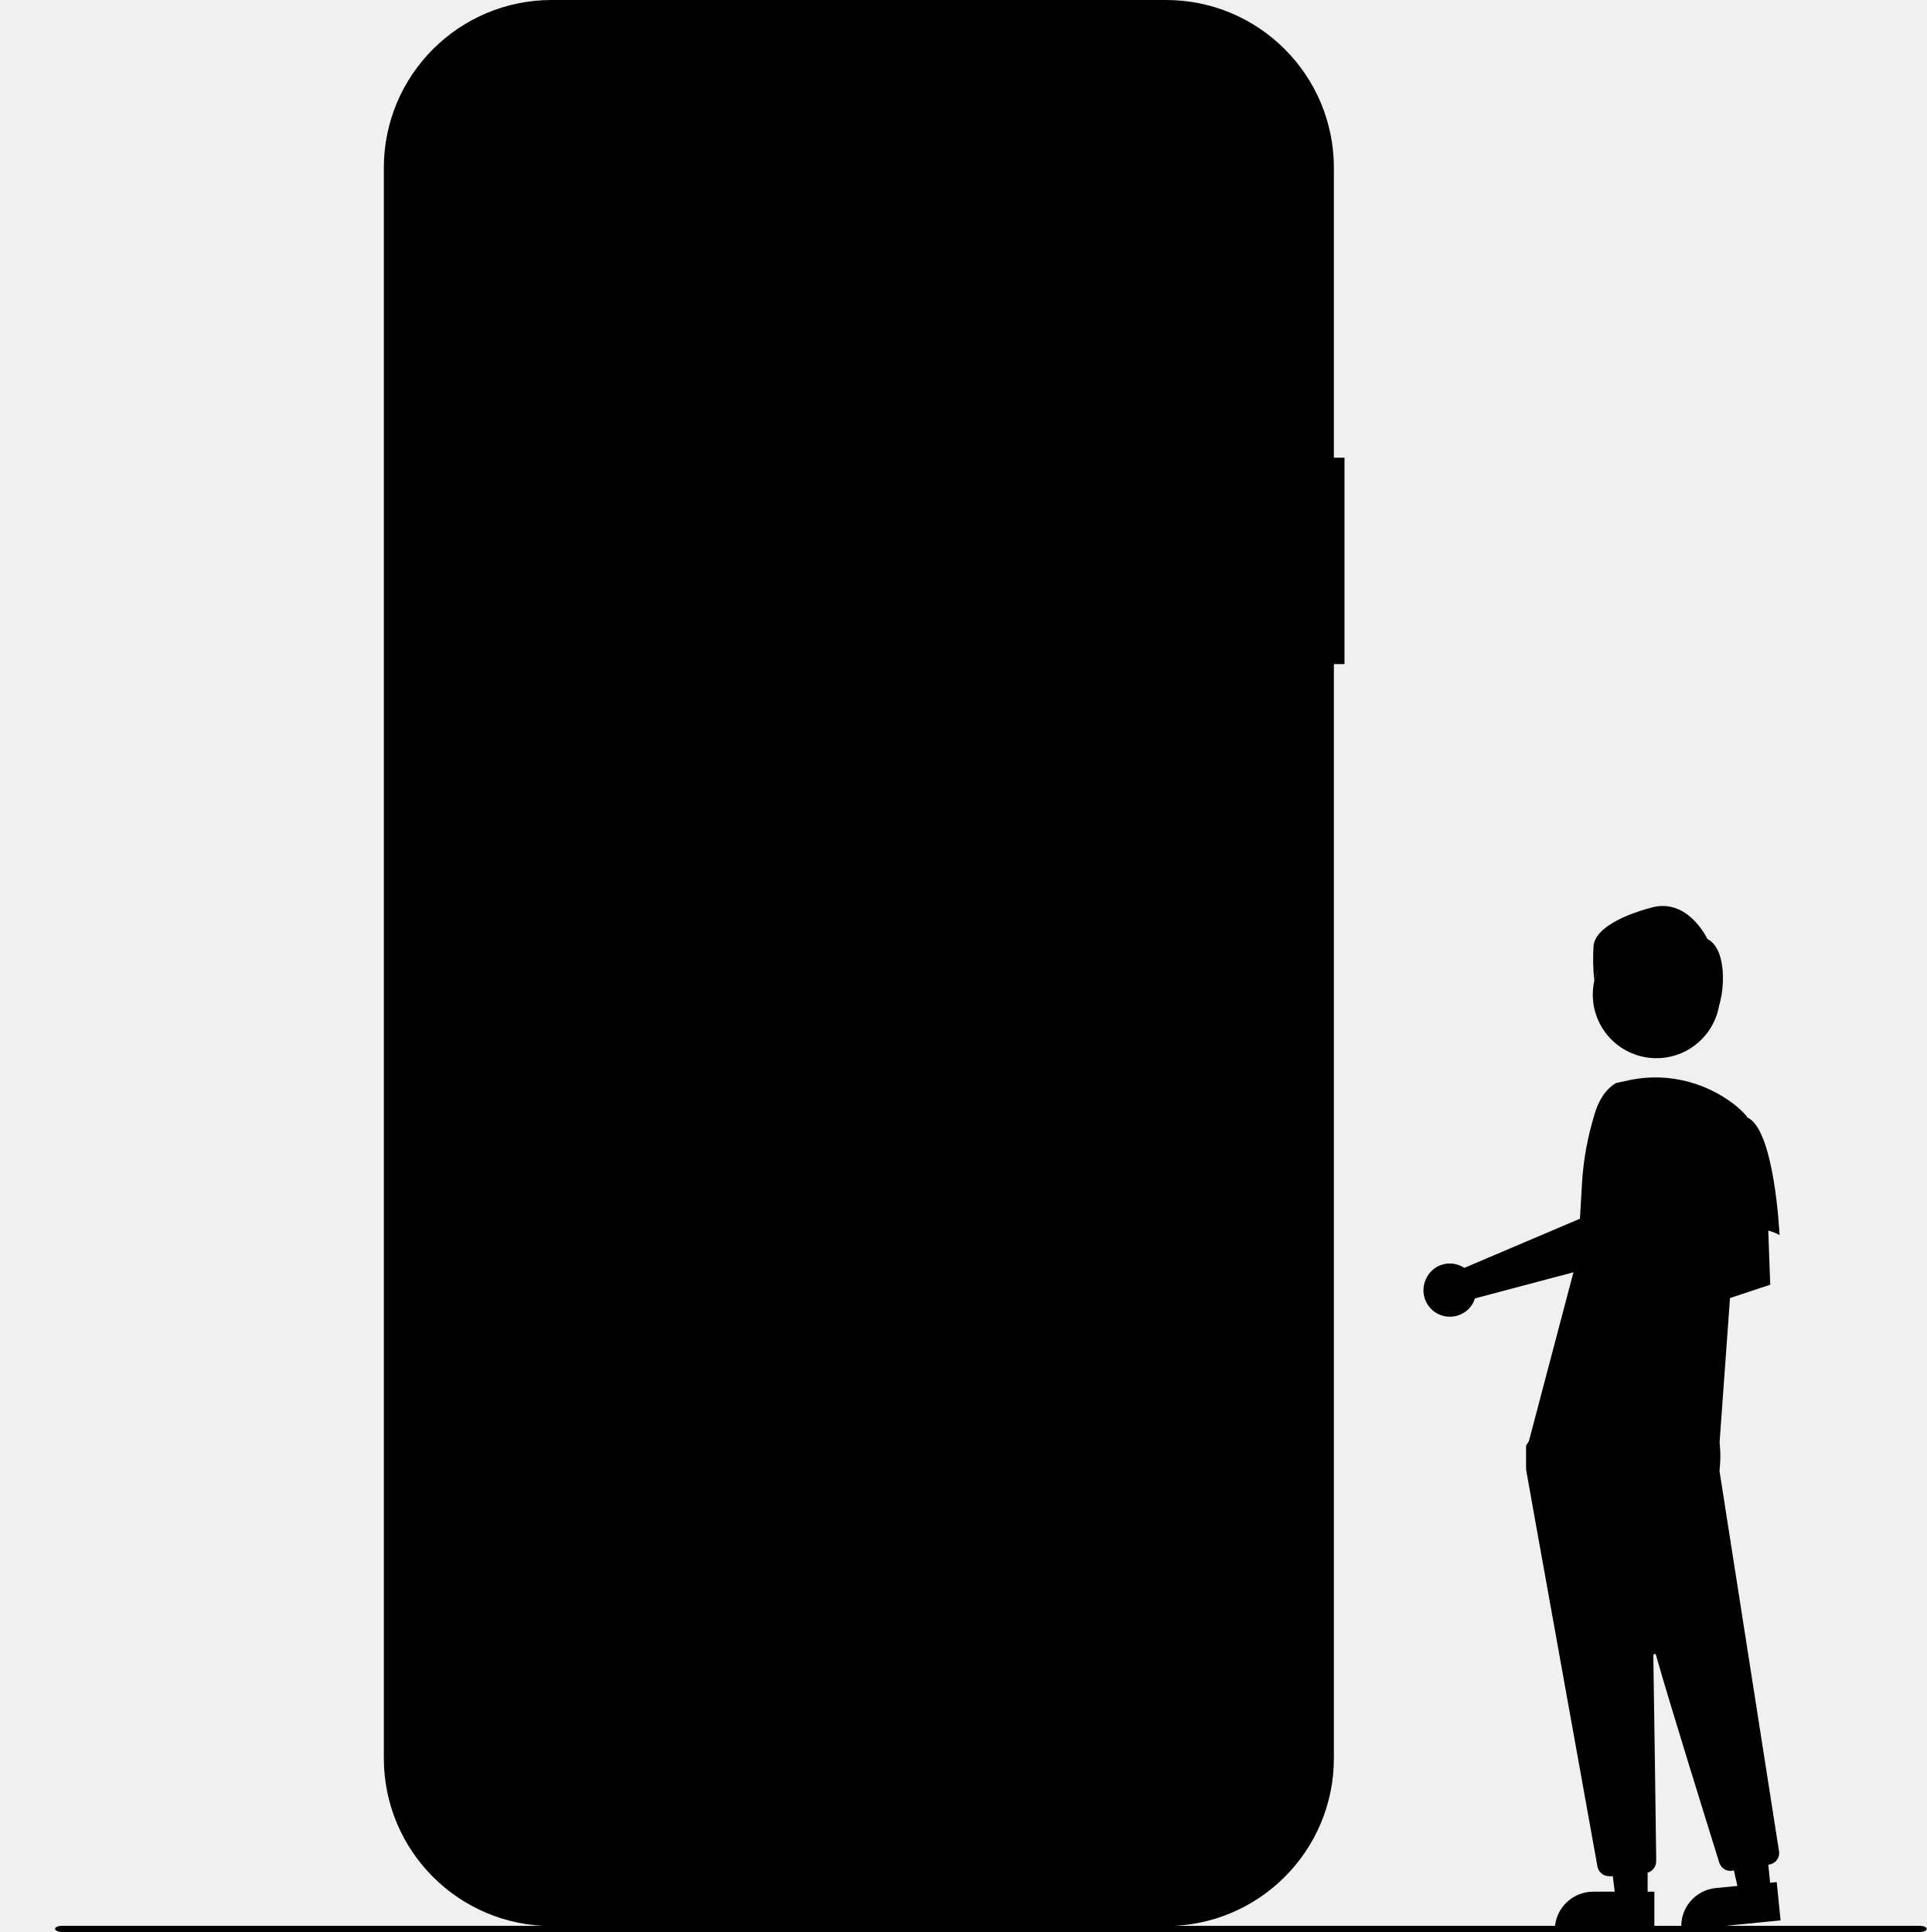
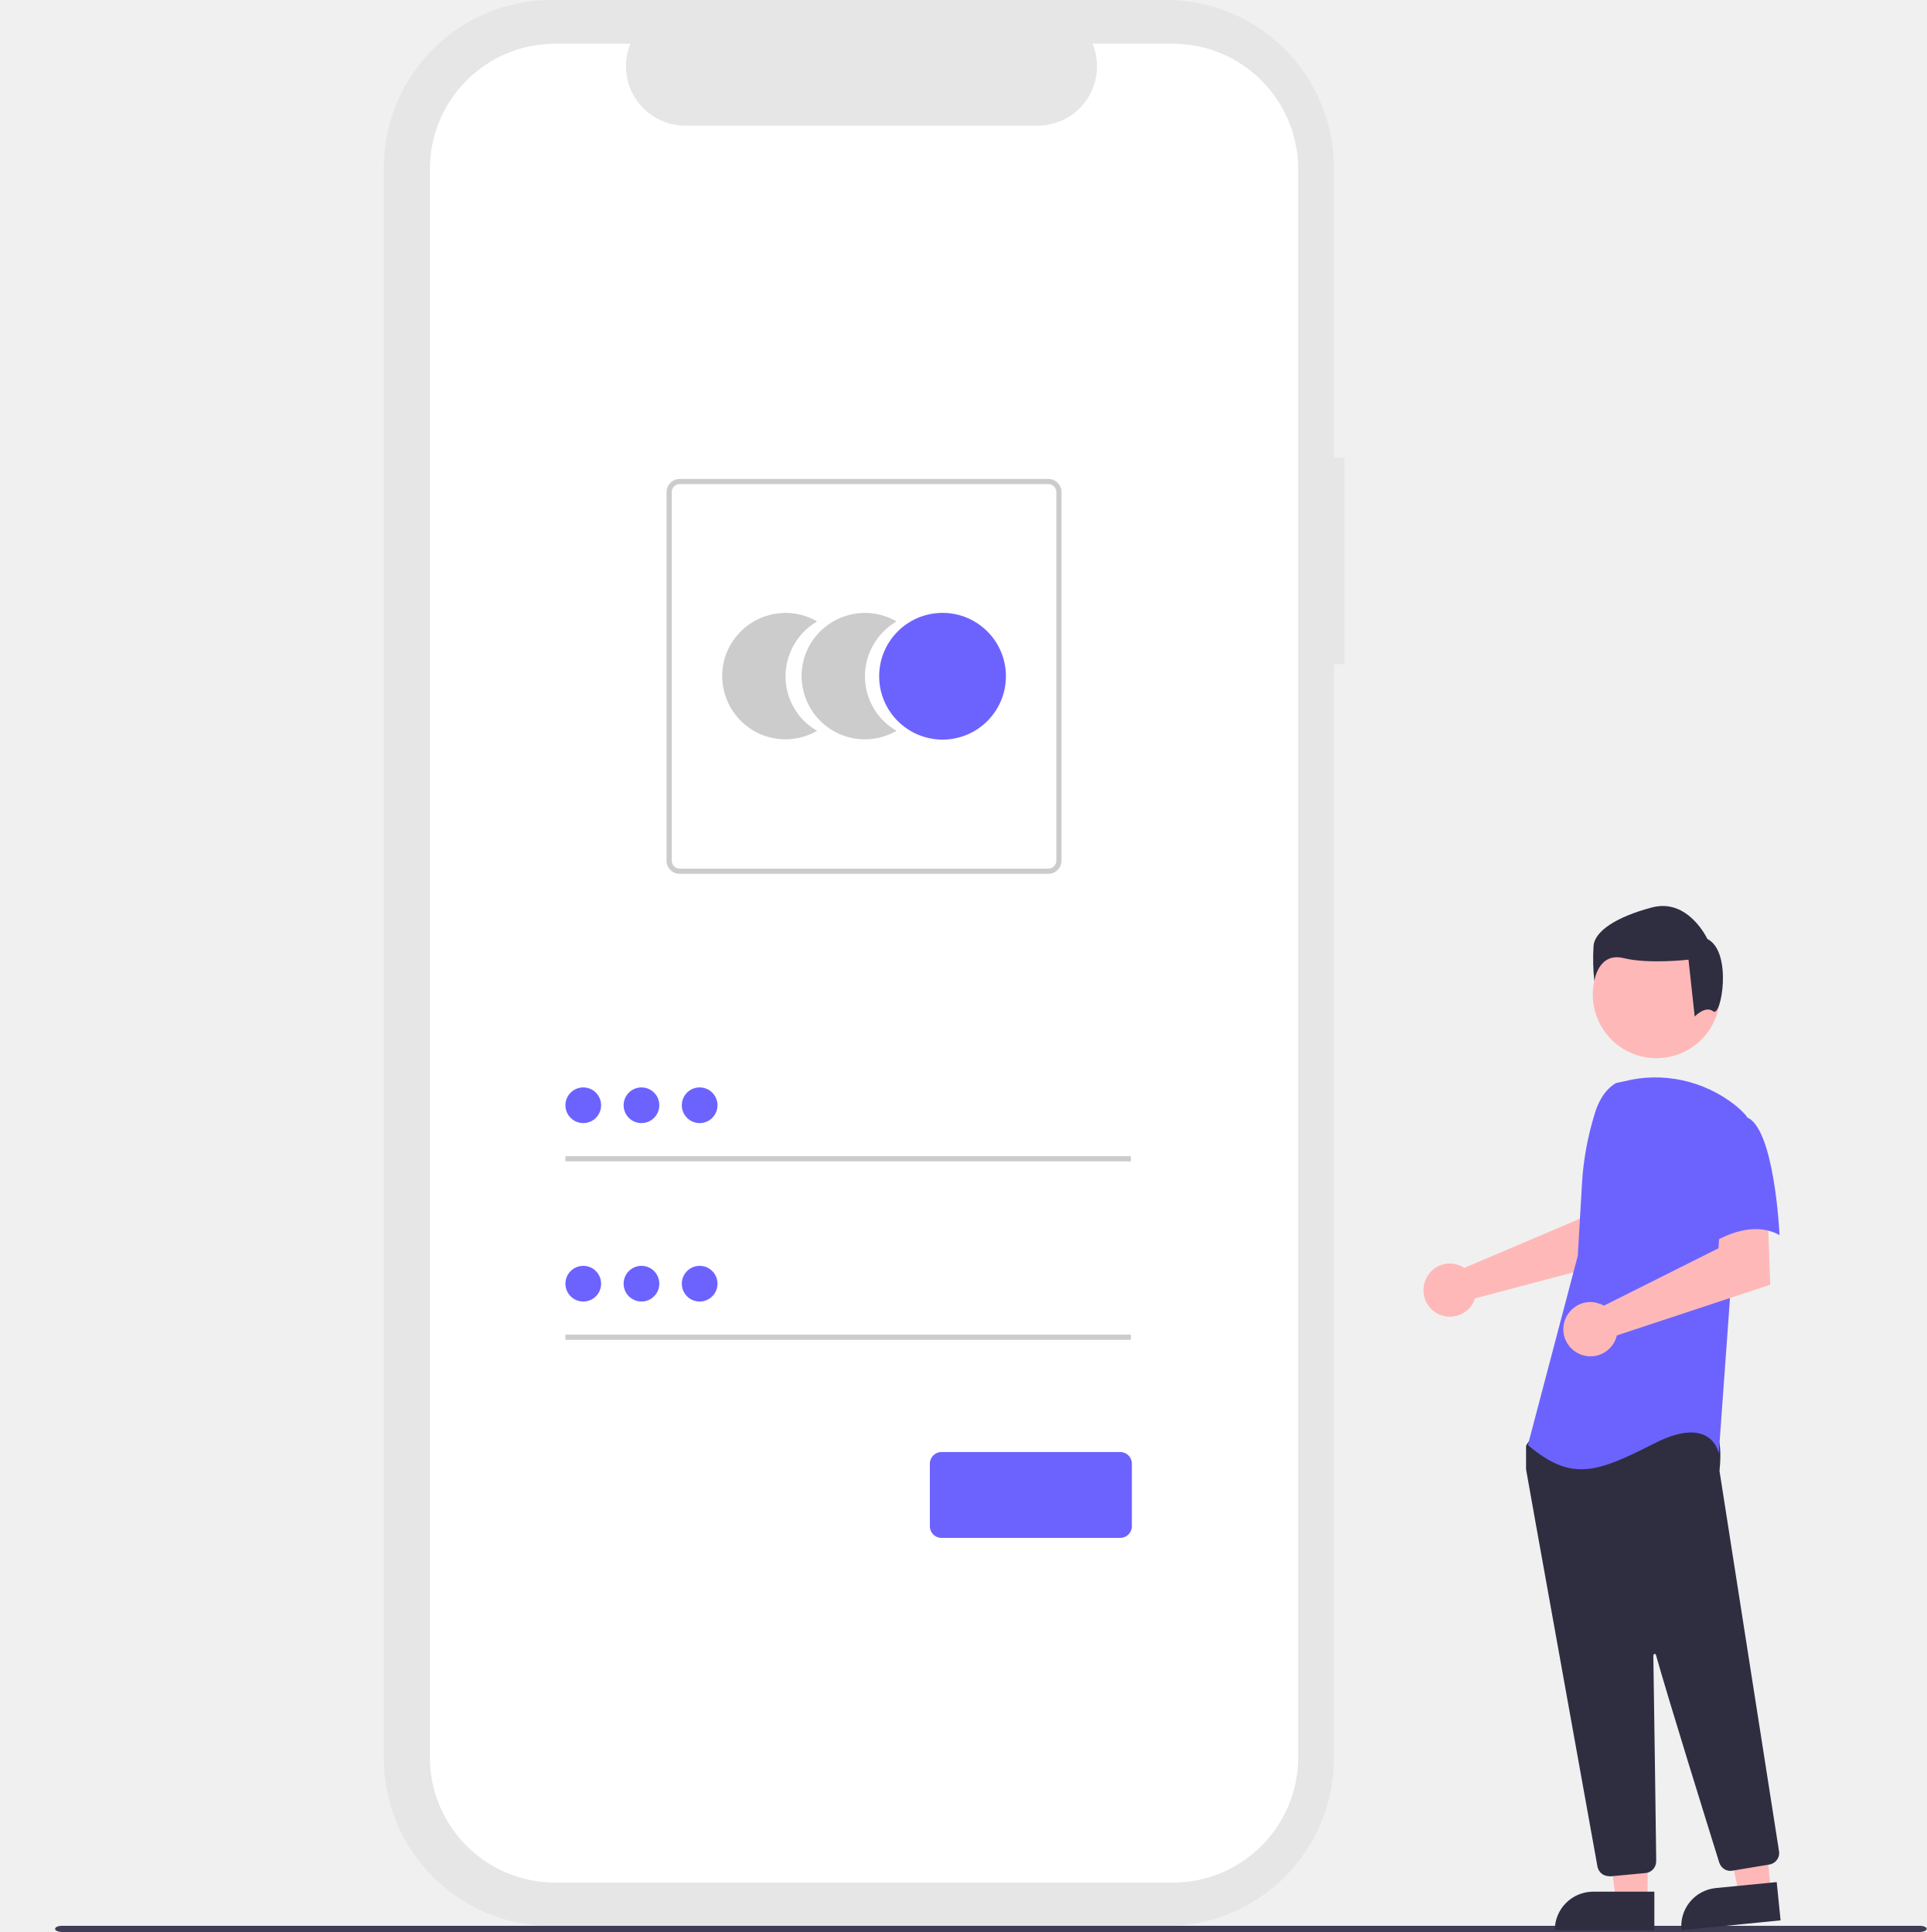
<svg xmlns="http://www.w3.org/2000/svg" version="1.1" id="a87032b8-5b37-4b7e-a4d9-4dbfbe394641" x="0px" y="0px" viewBox="0 0 744.8 747.1" style="enable-background:new 0 0 744.8 747.1;" xml:space="preserve">
  <style type="text/css">
	.st0{fill:#E6E6E6;}
	.st1{fill:#FFFFFF;}
	.st2{fill:#CCCCCC;}
	.st3{fill:#6C63FF;}
	.st4{fill:#3F3D56;}
	.st5{fill:#FFB8B8;}
	.st6{fill:#2F2E41;}
</style>
-   <path id="b3ac2088-de9b-4f7f-bc99-0ed9705c1a9d" className="st0" d="M519.8,177h-4.1V64.9c0-35.8-29-64.9-64.9-64.9H213.3  c-35.8,0-64.9,29-64.9,64.9v615c0,35.8,29,64.9,64.9,64.9h237.5c35.8,0,64.9-29,64.9-64.9V256.8h4.1L519.8,177z" />
-   <path id="b2715b96-3117-487c-acc0-20904544b5b7" className="st1" d="M453.4,16.9h-31c4.8,11.8-0.8,25.2-12.6,30  c-2.8,1.1-5.7,1.7-8.7,1.7H265c-12.7,0-23-10.3-23-23c0-3,0.6-5.9,1.7-8.7h-29c-26.8,0-48.5,21.7-48.5,48.5l0,0v614.1  c0,26.8,21.7,48.5,48.5,48.5h238.7c26.8,0,48.5-21.7,48.5-48.5l0,0V65.3C501.8,38.6,480.2,16.9,453.4,16.9z" />
-   <path id="b06d66ec-6c84-45dd-8c27-1263a6253192" className="st2" d="M303.7,261.5c0-8.7,4.7-16.8,12.2-21.2c-11.7-6.8-26.6-2.7-33.4,8.9  c-6.8,11.7-2.7,26.6,8.9,33.4c7.6,4.4,16.9,4.4,24.5,0C308.3,278.3,303.7,270.2,303.7,261.5z" />
-   <path id="e73810fe-4cf4-40cc-8c7c-ca544ce30bd4" className="st2" d="M334.4,261.5c0-8.7,4.7-16.8,12.2-21.2c-11.7-6.8-26.6-2.7-33.4,8.9  c-6.8,11.7-2.7,26.6,8.9,33.4c7.6,4.4,16.9,4.4,24.5,0C339.1,278.3,334.4,270.2,334.4,261.5z" />
-   <circle id="a4813fcf-056e-4514-bb8b-e6506f49341f" className="st3" cx="364.4" cy="261.5" r="24.5" />
-   <path id="bbe451c3-febc-41ba-8083-4c8307a2e73e" className="st2" d="M405.3,337.9H262.8c-2.8,0-5.1-2.3-5.1-5.1V190.3  c0-2.8,2.3-5.1,5.1-5.1h142.5c2.8,0,5.1,2.3,5.1,5.1v142.5C410.4,335.6,408.1,337.9,405.3,337.9z M262.8,187.2  c-1.7,0-3.1,1.4-3.1,3.1v142.5c0,1.7,1.4,3.1,3.1,3.1h142.5c1.7,0,3.1-1.4,3.1-3.1V190.3c0-1.7-1.4-3.1-3.1-3.1H262.8z" />
-   <rect id="bb28937d-932f-4fdf-befe-f406e51091fe" x="218.6" y="447.1" className="st2" width="218.6" height="2" />
-   <circle id="fcef55fc-4968-45b2-93bb-1a1080c85fc7" className="st3" cx="225.5" cy="427.4" r="6.9" />
-   <rect id="ff33d889-4c74-4b91-85ef-b4882cc8fe76" x="218.6" y="516.1" className="st2" width="218.6" height="2" />
-   <circle id="e8fa0310-b872-4adf-aedd-0c6eda09f3b8" className="st3" cx="225.5" cy="496.4" r="6.9" />
-   <path className="st3" d="M433.1,594.7H364c-2.5,0-4.5-2-4.5-4.5V566c0-2.5,2-4.5,4.5-4.5h69.1c2.5,0,4.5,2,4.5,4.5v24.2  C437.6,592.7,435.6,594.7,433.1,594.7z" />
-   <circle id="e12ee00d-aa4a-4413-a013-11d20b7f97f7" className="st3" cx="248" cy="427.4" r="6.9" />
-   <circle id="f58f497e-6949-45c8-be5f-eee2aa0f6586" className="st3" cx="270.5" cy="427.4" r="6.9" />
-   <circle id="b4d4939a-c6e6-4f4d-ba6c-e8b05485017d" className="st3" cx="248" cy="496.4" r="6.9" />
-   <circle id="aff120b1-519b-4e96-ac87-836aa55663de" className="st3" cx="270.5" cy="496.4" r="6.9" />
-   <path id="f1094013-1297-477a-ac57-08eac07c4bd5" className="st4" d="M742.1,747.1h-718c-1.5,0-2.8-0.5-2.8-1.2s1.2-1.2,2.8-1.2h718  c1.5,0,2.8,0.5,2.8,1.2S743.6,747.1,742.1,747.1z" />
-   <path className="st5" d="M564.7,489.5c0.5,0.2,1,0.5,1.4,0.8l44.9-19.1l1.6-11.8l17.9-0.1l-1.1,27.1l-59.2,15.7  c-0.1,0.4-0.3,0.8-0.4,1.2c-2.4,5.1-8.5,7.3-13.6,4.9c-5.1-2.4-7.3-8.5-4.9-13.6C553.6,489.4,559.6,487.2,564.7,489.5z" />
-   <polygon className="st5" points="637,735 624.7,735 618.9,687.7 637,687.7 " />
-   <path className="st6" d="M616,731.5h23.6l0,0v14.9l0,0h-38.5l0,0l0,0C601.1,738.2,607.7,731.5,616,731.5z" />
-   <polygon className="st5" points="684.7,731.6 672.5,732.8 662,686.3 680,684.5 " />
-   <path className="st6" d="M663.4,730.1l23.5-2.3l0,0l1.5,14.8l0,0l-38.3,3.8l0,0l0,0C649.2,738.2,655.2,730.9,663.4,730.1z" />
-   <circle className="st5" cx="640.4" cy="384.6" r="24.6" />
-   <path className="st6" d="M622,725.5c-2.2,0-4-1.6-4.4-3.7c-6.3-35.2-27.1-150.4-27.6-153.6c0-0.1,0-0.1,0-0.2v-8.6  c0-0.3,0.1-0.6,0.3-0.9l2.7-3.8c0.3-0.4,0.7-0.6,1.1-0.6c15.6-0.7,66.8-2.9,69.3,0.2l0,0c2.5,3.1,1.6,12.5,1.4,14.4l0,0.2l23,147  c0.4,2.4-1.3,4.7-3.7,5.1l-14.4,2.4c-2.2,0.4-4.3-1-5-3.1c-4.4-14.2-19.3-61.9-24.5-80.4c-0.1-0.3-0.3-0.4-0.6-0.3  c-0.2,0.1-0.4,0.3-0.4,0.5c0.3,17.6,0.9,62.5,1.1,78l0,1.7c0,2.3-1.8,4.3-4.1,4.5l-13.8,1.3C622.3,725.5,622.1,725.5,622,725.5z" />
-   <path id="ae7af94f-88d7-4204-9f07-e3651de85c05" className="st3" d="M624.8,418.8c-4.3,2.5-6.9,7.2-8.3,12c-2.7,8.8-4.4,17.9-4.9,27.2  l-1.6,27.6l-19.3,73.2c16.7,14.1,26.3,10.9,48.8-0.6s25,3.9,25,3.9l4.5-62.3l6.4-68c-1.4-1.7-3.1-3.3-4.9-4.7  c-12-9.3-27.7-12.7-42.4-9L624.8,418.8z" />
-   <path className="st5" d="M618.6,504.2c0.5,0.2,1,0.4,1.5,0.7l44.3-22.2l0.7-12l18.3-1.3l1,27.4l-59.3,19.6c-1.3,5.6-7,9.2-12.6,7.8  c-5.6-1.3-9.2-7-7.8-12.6c1.3-5.6,7-9.2,12.6-7.8C617.7,504,618.1,504.1,618.6,504.2L618.6,504.2z" />
-   <path id="a6768b0e-63d0-4b31-8462-9b2e0b00f0fd" className="st3" d="M675.2,432c10.9,3.9,12.8,45.6,12.8,45.6  c-12.8-7.1-28.2,4.5-28.2,4.5s-3.2-10.9-7.1-25c-2.4-8.1-0.4-16.8,5.1-23.1C657.9,433.9,664.3,428.1,675.2,432z" />
-   <path id="bfd7963f-0cf8-4885-9d3a-2c00bccda2e3" className="st6" d="M662.4,391.1c-3.1-2.4-7.2,2-7.2,2l-2.4-22c0,0-15.3,1.8-25.1-0.6  s-11.3,8.9-11.3,8.9c-0.5-4.6-0.6-9.2-0.3-13.8c0.6-5.5,8.6-11,22.6-14.7s21.4,12.2,21.4,12.2C669.9,368,665.5,393.5,662.4,391.1z" />
+   <path id="b3ac2088-de9b-4f7f-bc99-0ed9705c1a9d" class="st0" d="M519.8,177h-4.1V64.9c0-35.8-29-64.9-64.9-64.9H213.3  c-35.8,0-64.9,29-64.9,64.9v615c0,35.8,29,64.9,64.9,64.9h237.5c35.8,0,64.9-29,64.9-64.9V256.8h4.1L519.8,177z" />
+   <path id="b2715b96-3117-487c-acc0-20904544b5b7" class="st1" d="M453.4,16.9h-31c4.8,11.8-0.8,25.2-12.6,30  c-2.8,1.1-5.7,1.7-8.7,1.7H265c-12.7,0-23-10.3-23-23c0-3,0.6-5.9,1.7-8.7h-29c-26.8,0-48.5,21.7-48.5,48.5l0,0v614.1  c0,26.8,21.7,48.5,48.5,48.5h238.7c26.8,0,48.5-21.7,48.5-48.5l0,0V65.3C501.8,38.6,480.2,16.9,453.4,16.9z" />
+   <path id="b06d66ec-6c84-45dd-8c27-1263a6253192" class="st2" d="M303.7,261.5c0-8.7,4.7-16.8,12.2-21.2c-11.7-6.8-26.6-2.7-33.4,8.9  c-6.8,11.7-2.7,26.6,8.9,33.4c7.6,4.4,16.9,4.4,24.5,0C308.3,278.3,303.7,270.2,303.7,261.5z" />
+   <path id="e73810fe-4cf4-40cc-8c7c-ca544ce30bd4" class="st2" d="M334.4,261.5c0-8.7,4.7-16.8,12.2-21.2c-11.7-6.8-26.6-2.7-33.4,8.9  c-6.8,11.7-2.7,26.6,8.9,33.4c7.6,4.4,16.9,4.4,24.5,0C339.1,278.3,334.4,270.2,334.4,261.5z" />
+   <circle id="a4813fcf-056e-4514-bb8b-e6506f49341f" class="st3" cx="364.4" cy="261.5" r="24.5" />
+   <path id="bbe451c3-febc-41ba-8083-4c8307a2e73e" class="st2" d="M405.3,337.9H262.8c-2.8,0-5.1-2.3-5.1-5.1V190.3  c0-2.8,2.3-5.1,5.1-5.1h142.5c2.8,0,5.1,2.3,5.1,5.1v142.5C410.4,335.6,408.1,337.9,405.3,337.9z M262.8,187.2  c-1.7,0-3.1,1.4-3.1,3.1v142.5c0,1.7,1.4,3.1,3.1,3.1h142.5c1.7,0,3.1-1.4,3.1-3.1V190.3c0-1.7-1.4-3.1-3.1-3.1H262.8z" />
+   <rect id="bb28937d-932f-4fdf-befe-f406e51091fe" x="218.6" y="447.1" class="st2" width="218.6" height="2" />
+   <circle id="fcef55fc-4968-45b2-93bb-1a1080c85fc7" class="st3" cx="225.5" cy="427.4" r="6.9" />
+   <rect id="ff33d889-4c74-4b91-85ef-b4882cc8fe76" x="218.6" y="516.1" class="st2" width="218.6" height="2" />
+   <circle id="e8fa0310-b872-4adf-aedd-0c6eda09f3b8" class="st3" cx="225.5" cy="496.4" r="6.9" />
+   <path class="st3" d="M433.1,594.7H364c-2.5,0-4.5-2-4.5-4.5V566c0-2.5,2-4.5,4.5-4.5h69.1c2.5,0,4.5,2,4.5,4.5v24.2  C437.6,592.7,435.6,594.7,433.1,594.7z" />
+   <circle id="e12ee00d-aa4a-4413-a013-11d20b7f97f7" class="st3" cx="248" cy="427.4" r="6.9" />
+   <circle id="f58f497e-6949-45c8-be5f-eee2aa0f6586" class="st3" cx="270.5" cy="427.4" r="6.9" />
+   <circle id="b4d4939a-c6e6-4f4d-ba6c-e8b05485017d" class="st3" cx="248" cy="496.4" r="6.9" />
+   <circle id="aff120b1-519b-4e96-ac87-836aa55663de" class="st3" cx="270.5" cy="496.4" r="6.9" />
+   <path id="f1094013-1297-477a-ac57-08eac07c4bd5" class="st4" d="M742.1,747.1h-718c-1.5,0-2.8-0.5-2.8-1.2s1.2-1.2,2.8-1.2h718  c1.5,0,2.8,0.5,2.8,1.2S743.6,747.1,742.1,747.1z" />
+   <path class="st5" d="M564.7,489.5c0.5,0.2,1,0.5,1.4,0.8l44.9-19.1l1.6-11.8l17.9-0.1l-1.1,27.1l-59.2,15.7  c-0.1,0.4-0.3,0.8-0.4,1.2c-2.4,5.1-8.5,7.3-13.6,4.9c-5.1-2.4-7.3-8.5-4.9-13.6C553.6,489.4,559.6,487.2,564.7,489.5z" />
+   <polygon class="st5" points="637,735 624.7,735 618.9,687.7 637,687.7 " />
+   <path class="st6" d="M616,731.5h23.6l0,0v14.9l0,0h-38.5l0,0l0,0C601.1,738.2,607.7,731.5,616,731.5z" />
+   <polygon class="st5" points="684.7,731.6 672.5,732.8 662,686.3 680,684.5 " />
+   <path class="st6" d="M663.4,730.1l23.5-2.3l0,0l1.5,14.8l0,0l-38.3,3.8l0,0l0,0C649.2,738.2,655.2,730.9,663.4,730.1z" />
+   <circle class="st5" cx="640.4" cy="384.6" r="24.6" />
+   <path class="st6" d="M622,725.5c-2.2,0-4-1.6-4.4-3.7c-6.3-35.2-27.1-150.4-27.6-153.6c0-0.1,0-0.1,0-0.2v-8.6  c0-0.3,0.1-0.6,0.3-0.9l2.7-3.8c0.3-0.4,0.7-0.6,1.1-0.6c15.6-0.7,66.8-2.9,69.3,0.2l0,0c2.5,3.1,1.6,12.5,1.4,14.4l0,0.2l23,147  c0.4,2.4-1.3,4.7-3.7,5.1l-14.4,2.4c-2.2,0.4-4.3-1-5-3.1c-4.4-14.2-19.3-61.9-24.5-80.4c-0.1-0.3-0.3-0.4-0.6-0.3  c-0.2,0.1-0.4,0.3-0.4,0.5c0.3,17.6,0.9,62.5,1.1,78l0,1.7c0,2.3-1.8,4.3-4.1,4.5l-13.8,1.3C622.3,725.5,622.1,725.5,622,725.5z" />
+   <path id="ae7af94f-88d7-4204-9f07-e3651de85c05" class="st3" d="M624.8,418.8c-4.3,2.5-6.9,7.2-8.3,12c-2.7,8.8-4.4,17.9-4.9,27.2  l-1.6,27.6l-19.3,73.2c16.7,14.1,26.3,10.9,48.8-0.6s25,3.9,25,3.9l4.5-62.3l6.4-68c-1.4-1.7-3.1-3.3-4.9-4.7  c-12-9.3-27.7-12.7-42.4-9L624.8,418.8z" />
+   <path class="st5" d="M618.6,504.2c0.5,0.2,1,0.4,1.5,0.7l44.3-22.2l0.7-12l18.3-1.3l1,27.4l-59.3,19.6c-1.3,5.6-7,9.2-12.6,7.8  c-5.6-1.3-9.2-7-7.8-12.6c1.3-5.6,7-9.2,12.6-7.8C617.7,504,618.1,504.1,618.6,504.2L618.6,504.2z" />
+   <path id="a6768b0e-63d0-4b31-8462-9b2e0b00f0fd" class="st3" d="M675.2,432c10.9,3.9,12.8,45.6,12.8,45.6  c-12.8-7.1-28.2,4.5-28.2,4.5s-3.2-10.9-7.1-25c-2.4-8.1-0.4-16.8,5.1-23.1C657.9,433.9,664.3,428.1,675.2,432z" />
+   <path id="bfd7963f-0cf8-4885-9d3a-2c00bccda2e3" class="st6" d="M662.4,391.1c-3.1-2.4-7.2,2-7.2,2l-2.4-22c0,0-15.3,1.8-25.1-0.6  s-11.3,8.9-11.3,8.9c-0.5-4.6-0.6-9.2-0.3-13.8c0.6-5.5,8.6-11,22.6-14.7s21.4,12.2,21.4,12.2C669.9,368,665.5,393.5,662.4,391.1z" />
</svg>
